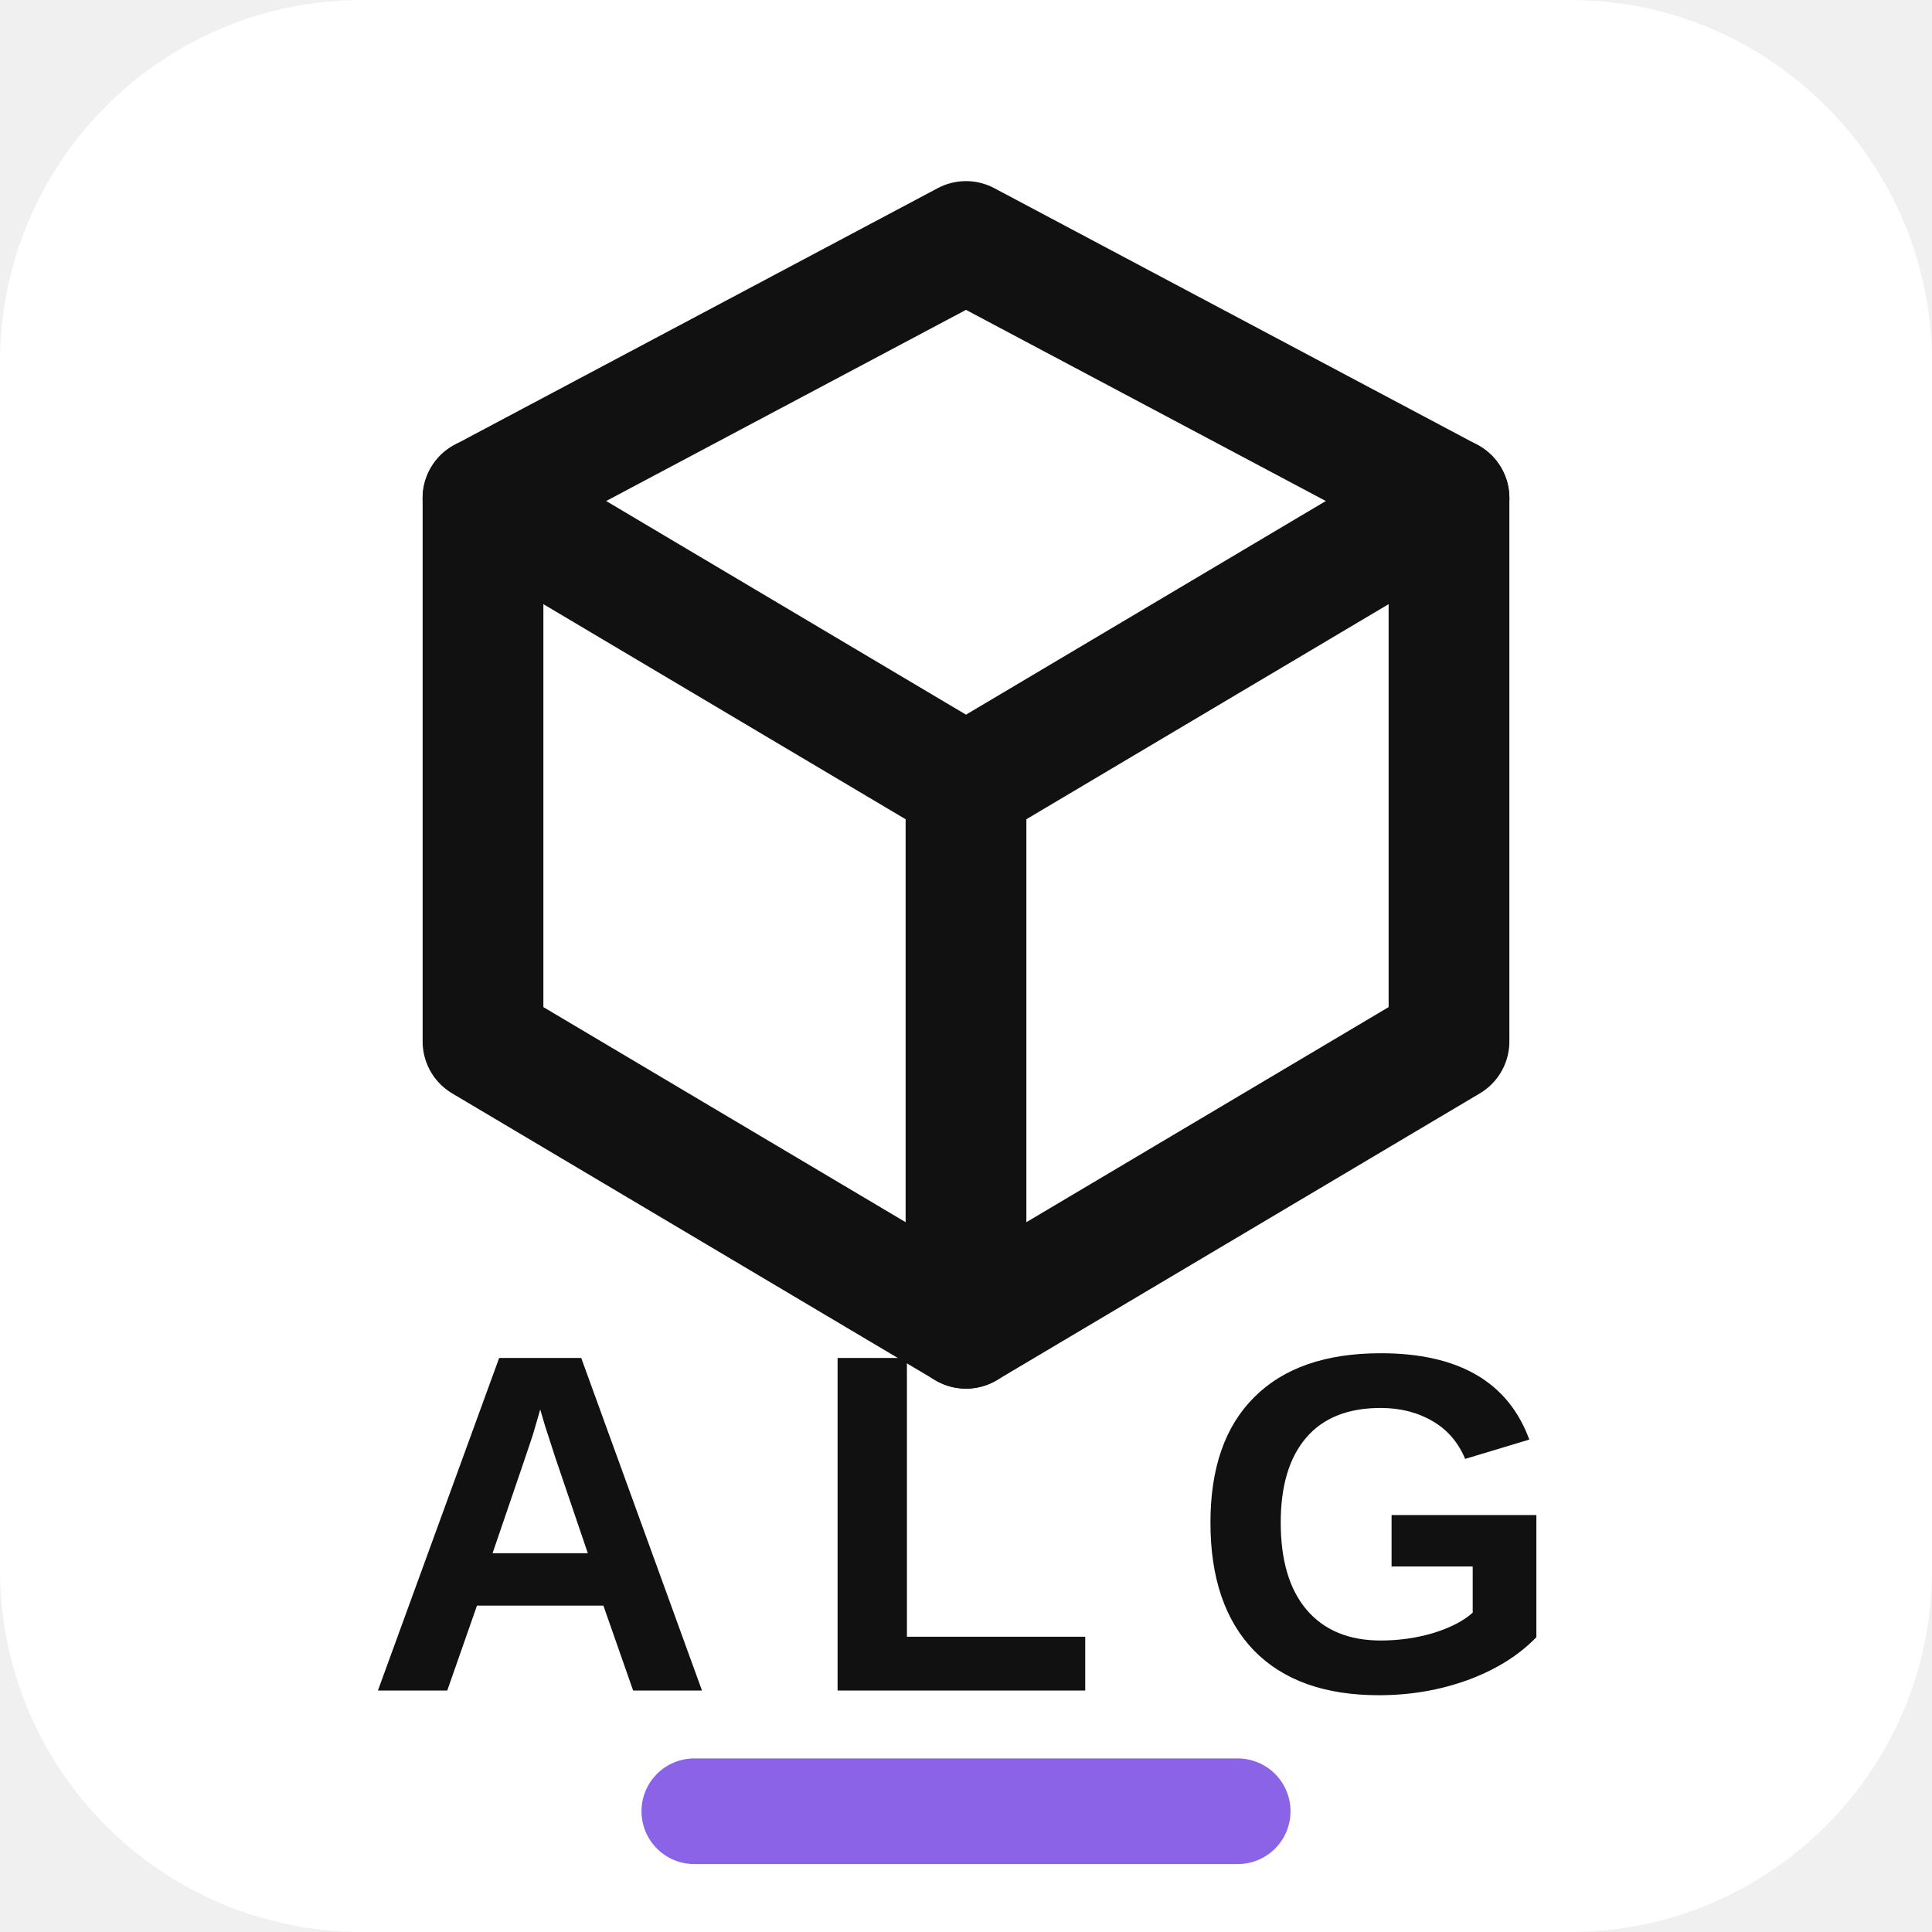
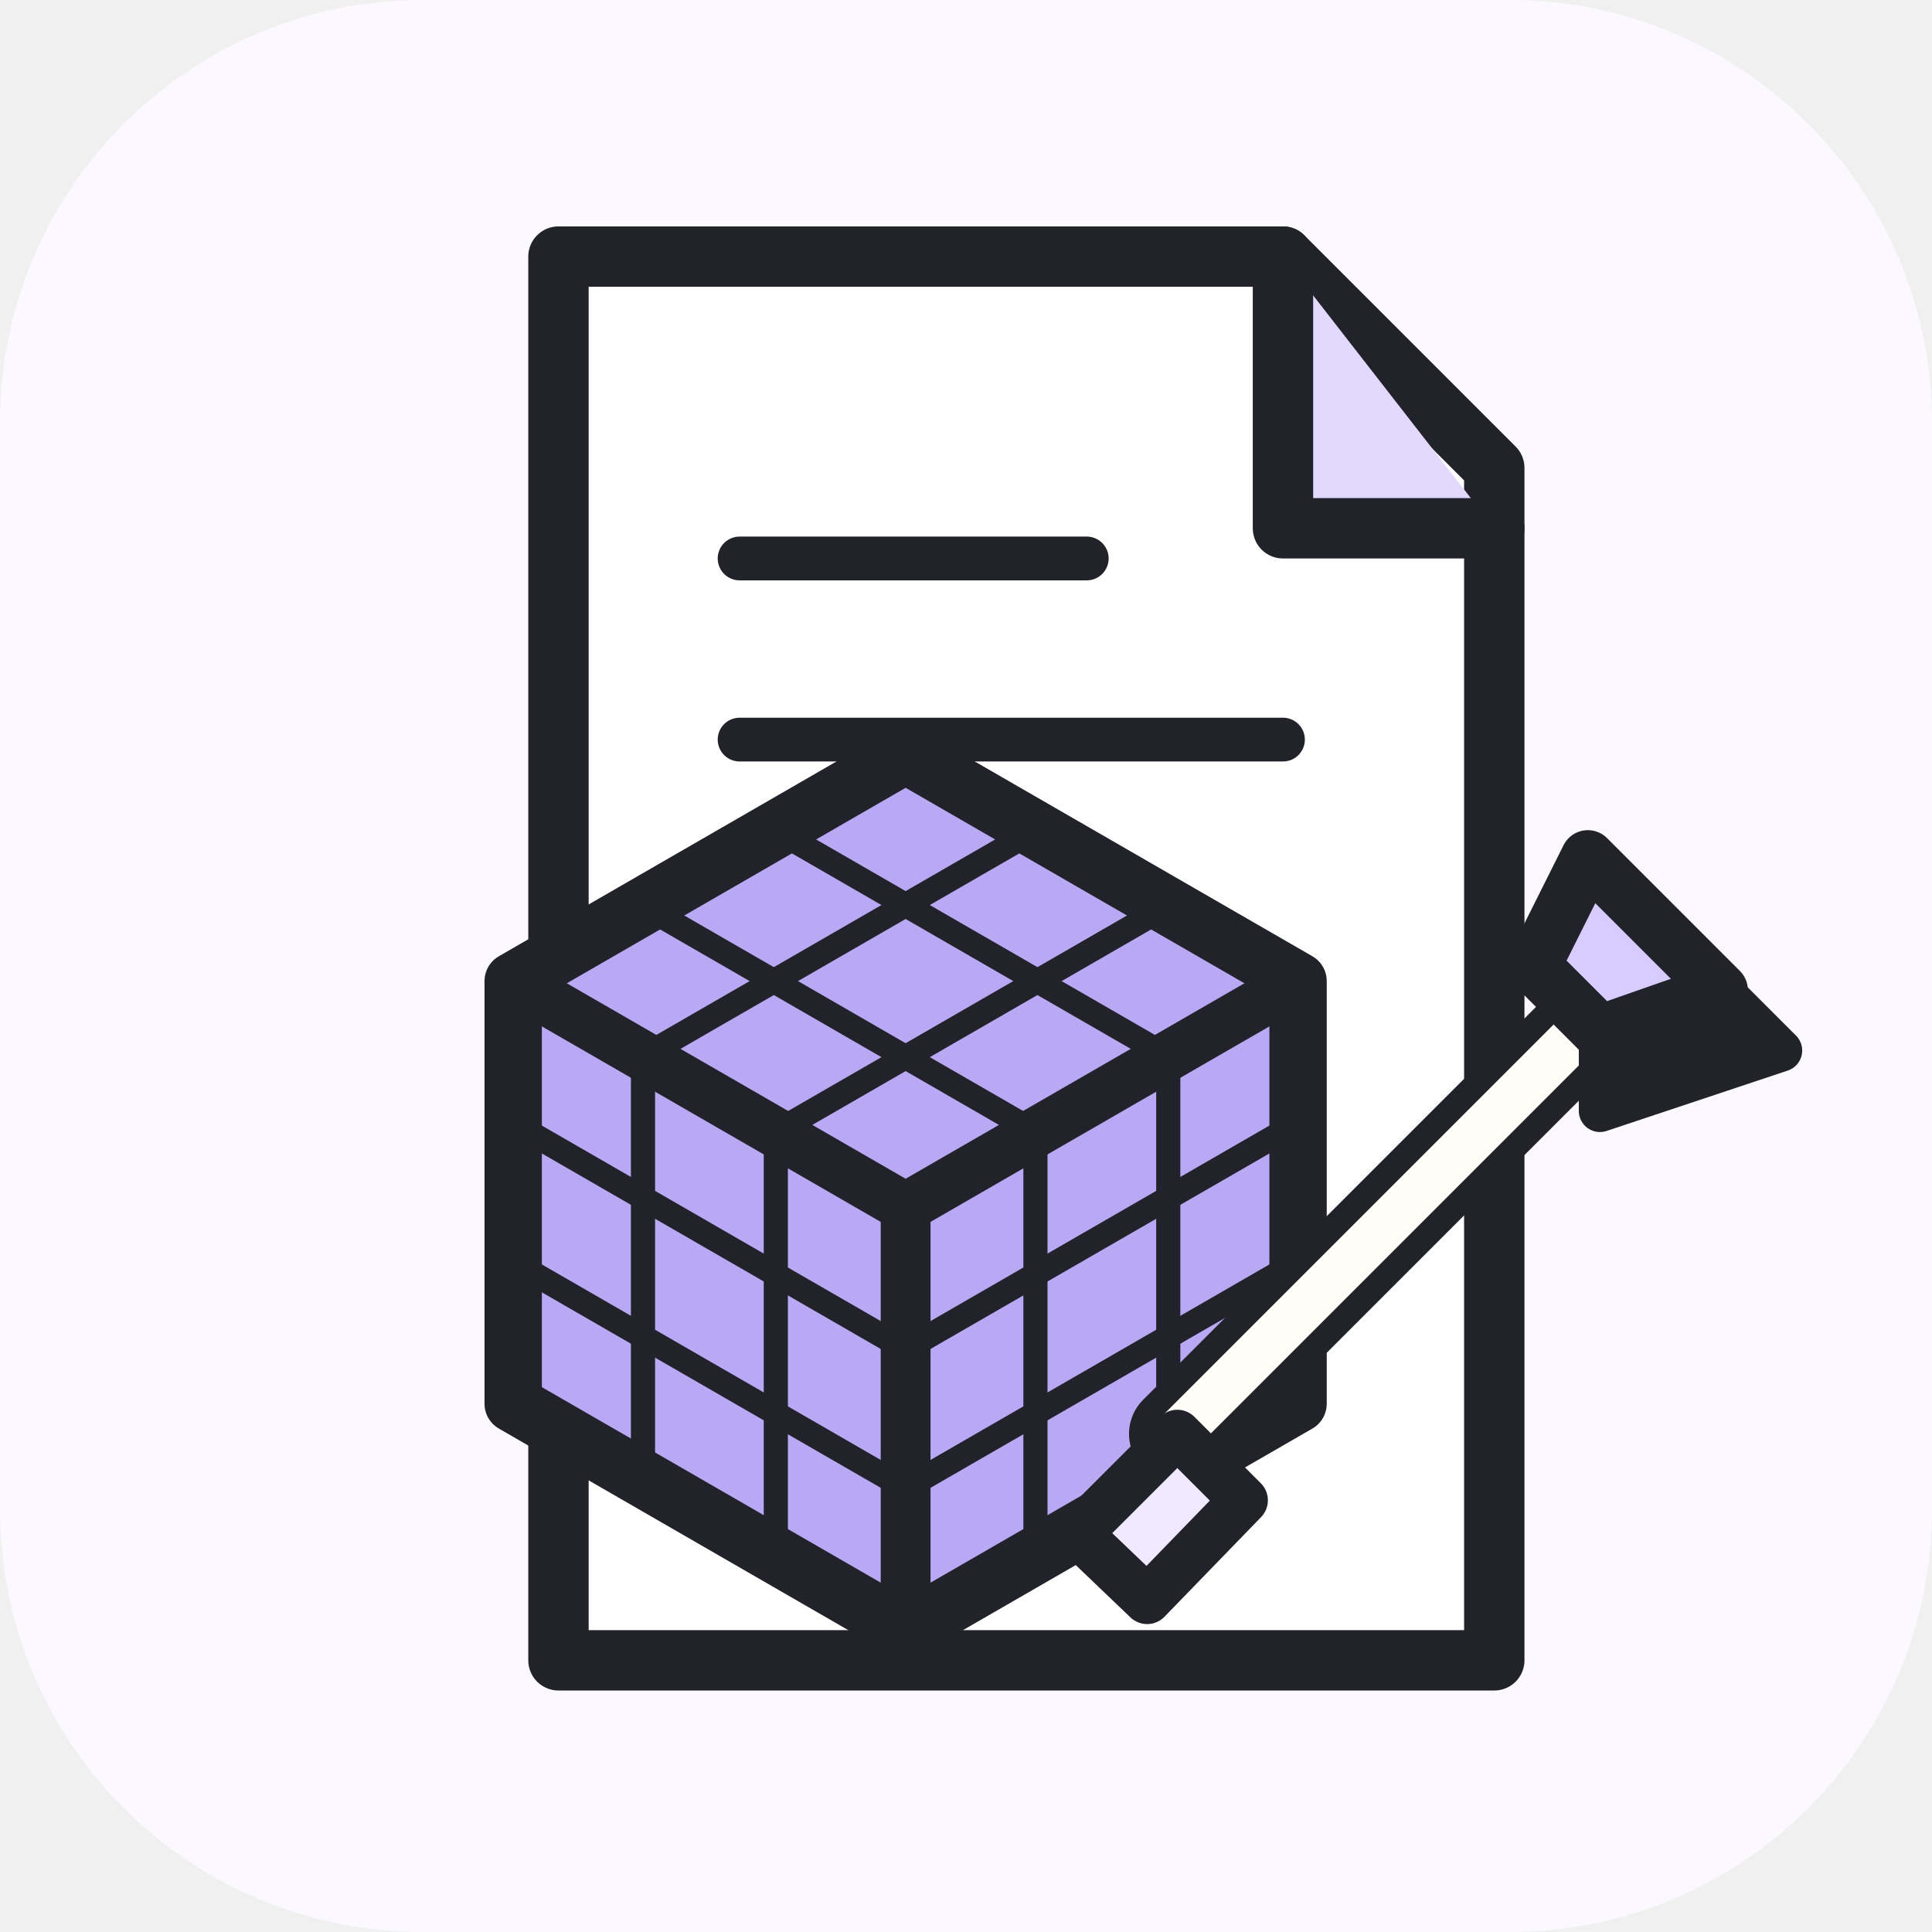
<svg xmlns="http://www.w3.org/2000/svg" viewBox="0 0 64 64" role="img" aria-label="ALG note">
-   <rect width="64" height="64" rx="12" fill="#ffffff" />
-   <g fill="none" stroke="#111111" stroke-linecap="round" stroke-linejoin="round">
-     <path d="M32 8 48 16.5v18L32 44 16 34.5v-18Z" stroke-width="4" />
-     <path d="M16 16.5 32 26l16-9.5" stroke-width="4" />
-     <path d="M32 26v18" stroke-width="4" />
+   <rect width="64" height="64" rx="14" fill="#fbf8ff" />
+   <g stroke="#22222b" stroke-linecap="round" stroke-linejoin="round">
+     <path d="M18.5 8.5h24l7 7v39.5h-31Z" fill="#ffffff" stroke-width="2" />
+     <path d="M42.5 8.5v9h7" fill="#e3d9ff" stroke-width="2" />
+     <path d="M24.5 18.5h11.5" fill="none" stroke-width="1.45" />
+     <path d="M24.5 24.5h18" fill="none" stroke-width="1.45" />
  </g>
-   <text x="32" y="56" fill="#111111" font-family="Arial Black, Arial, sans-serif" font-size="16" font-weight="900" letter-spacing="3" text-anchor="middle">ALG</text>
-   <path d="M23 60h18" stroke="#8a63e6" stroke-width="3.5" stroke-linecap="round" />
+   <g stroke="#22222b" stroke-linecap="round" stroke-linejoin="round">
+     <path d="M30 25 43 32.5v14L30 54 17 46.5v-14Z" fill="#b9a8f3" stroke-width="1.9" />
+     <path d="M17 32.5 30 40l13-7.5" fill="none" stroke-width="1.65" />
+     <path d="M30 40v14" fill="none" stroke-width="1.65" />
+     <path d="M21.3 35 34.3 27.5" fill="none" stroke-width=".8" />
+     <path d="M25.7 37.5 38.7 30" fill="none" stroke-width=".8" />
+     <path d="M21.3 30 34.3 37.5" fill="none" stroke-width=".8" />
+     <path d="M25.7 27.5 38.7 35" fill="none" stroke-width=".8" />
+     <path d="M21.3 35v14" fill="none" stroke-width=".8" />
+     <path d="M25.7 37.5v14" fill="none" stroke-width=".8" />
+     <path d="M17 37.2 30 44.7" fill="none" stroke-width=".8" />
+     <path d="M17 41.8 30 49.3" fill="none" stroke-width=".8" />
+     <path d="M34.3 37.5v14" fill="none" stroke-width=".8" />
+     <path d="M38.7 35v14" fill="none" stroke-width=".8" />
+     <path d="M30 44.7 43 37.2" fill="none" stroke-width=".8" />
+     <path d="M30 49.3 43 41.8" fill="none" stroke-width=".8" />
+   </g>
+   <g stroke="#22222b" stroke-linecap="round" stroke-linejoin="round">
+     <path d="M39 47.5 53 33.5" fill="none" stroke-width="3.2" />
+     <path d="M39 47.5 53 33.5" fill="none" stroke="#fffdf8" stroke-width="1.55" />
+     <path d="M52.6 28.4 57 32.8 53 34.2 50.8 32Z" fill="#d8ccff" stroke-width="1.8" />
+     <path d="M57 32.8 59 34.8 53 36.8 53 34.2Z" fill="#22222b" stroke-width="1.4" />
+     <path d="M35.7 50.8 39 47.5 41.2 49.7 38 53Z" fill="#f0e9ff" stroke-width="1.6" />
+   </g>
</svg>
